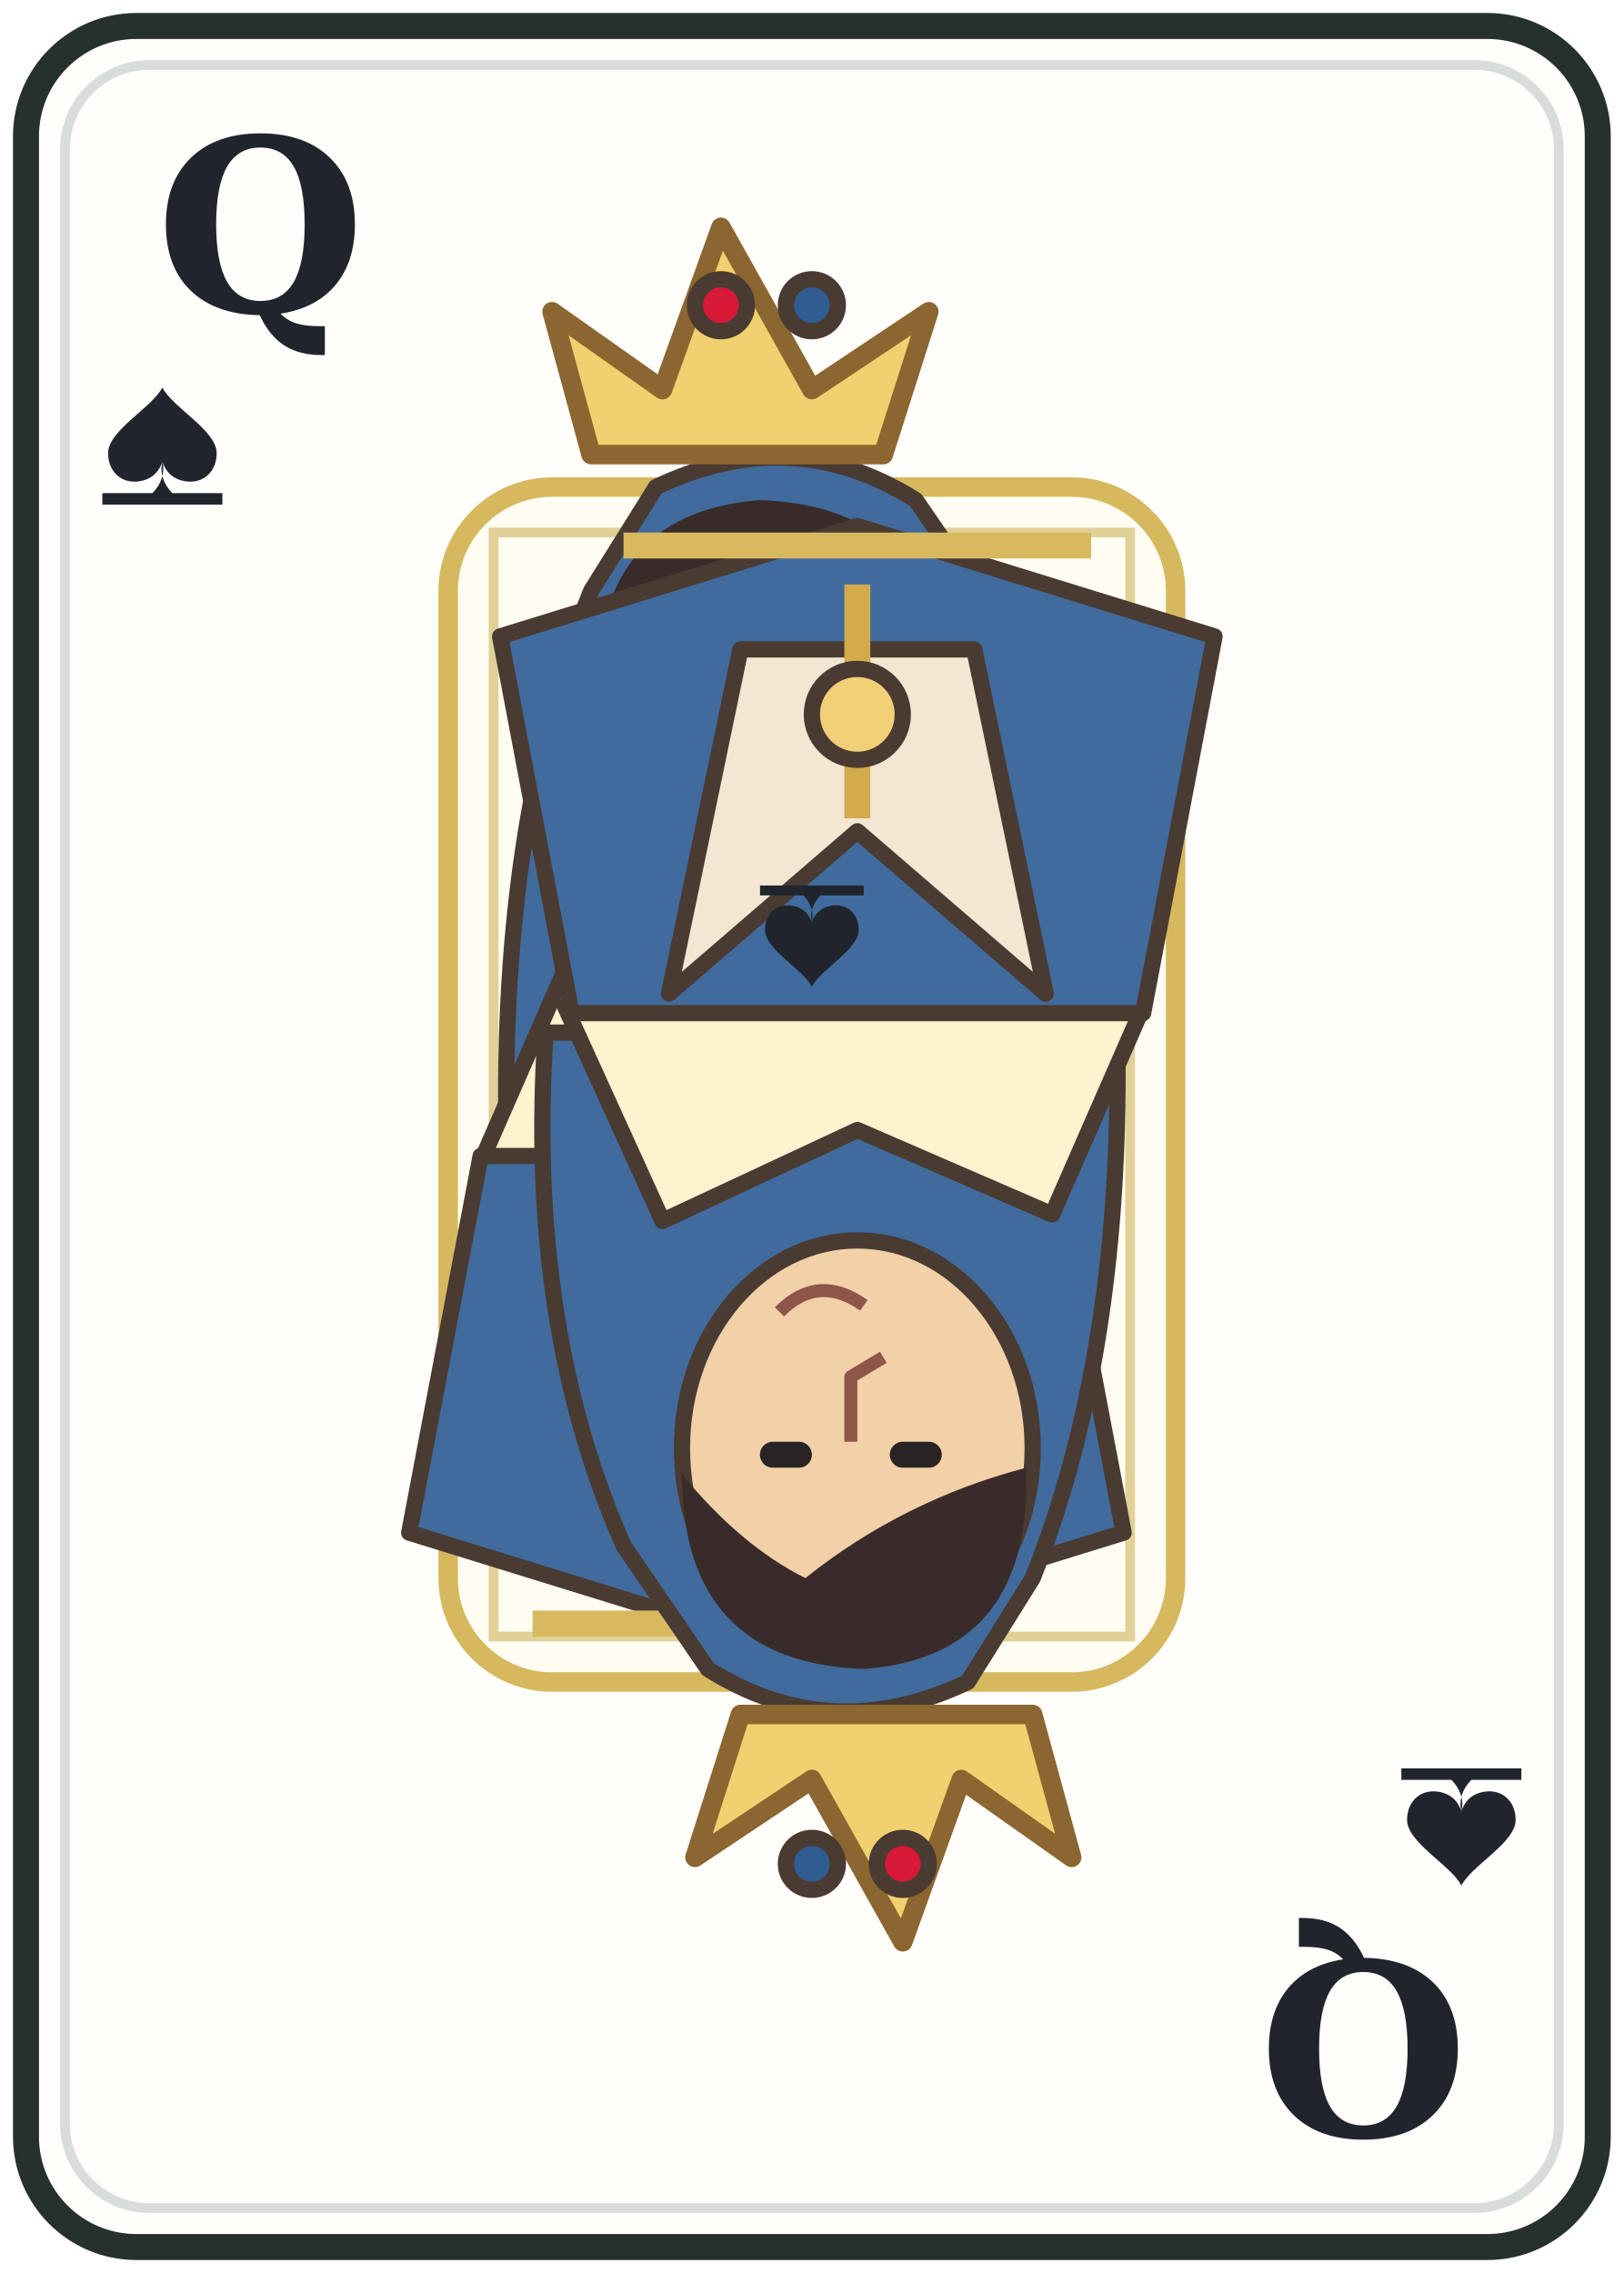
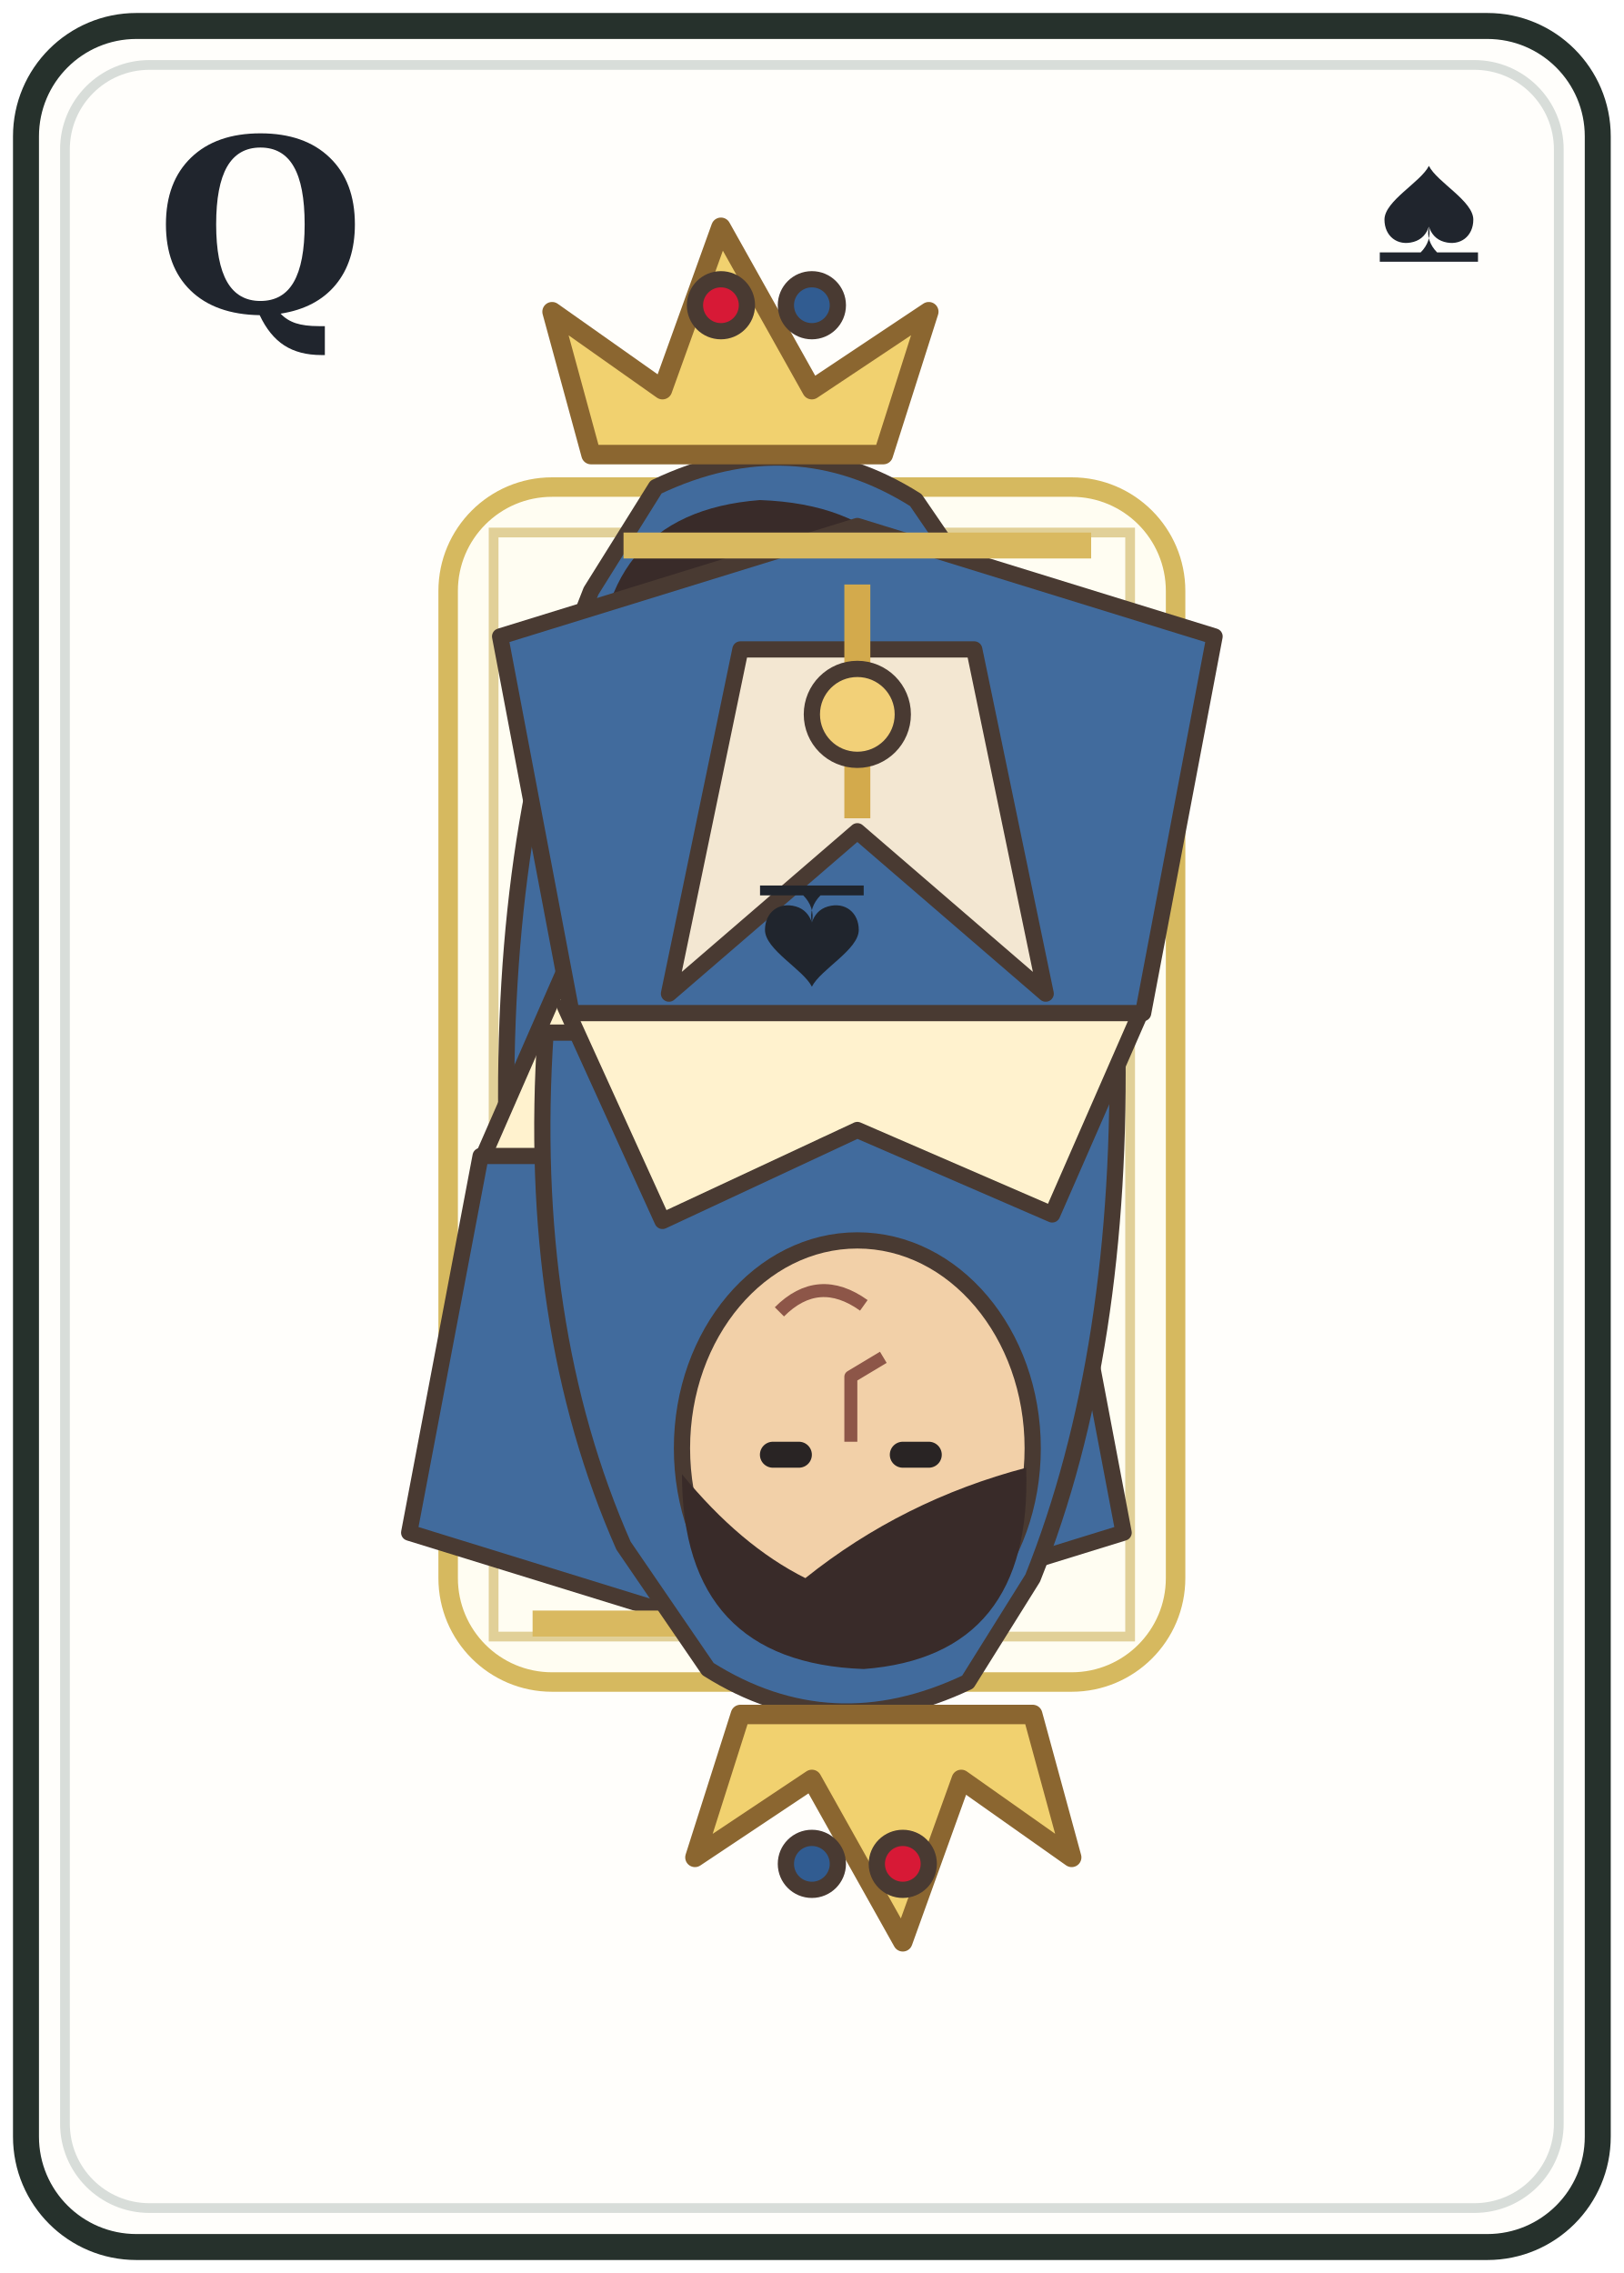
<svg xmlns="http://www.w3.org/2000/svg" width="250" height="350" viewBox="0 0 250 350">
  <rect x="4" y="4" width="242" height="342" rx="17" fill="#fffefb" stroke="#26312c" stroke-width="4" />
  <rect x="10" y="10" width="230" height="330" rx="13" fill="none" stroke="#d8ddd9" stroke-width="1.5" />
  <text x="24" y="48" font-family="DejaVu Serif,serif" font-weight="bold" font-size="37" fill="#20252d">Q</text>
-   <g transform="translate(14.0,59.0) rotate(0 11.0 11.0) scale(0.22)" fill="#20252d">
+   <g transform="translate(211.0,25.0) rotate(0 9.0 9.0) scale(0.18)" fill="#20252d">
    <path d="M50 3C43 17 12 33 12 49c0 14 11 23 25 19 7-2 11-7 13-13 2 8-1 16-7 22H8v8h84v-8H57c-6-6-9-14-7-22 2 6 6 11 13 13 14 4 25-5 25-19C88 33 57 17 50 3Z" />
  </g>
  <rect x="69" y="75" width="112" height="184" rx="16" fill="#fffdf2" stroke="#d6b95f" stroke-width="3" />
  <path d="M76 82h98v170H76z" fill="none" stroke="#e1d098" stroke-width="1.5" />
  <g>
    <g stroke="#493a32" stroke-width="2.5" stroke-linejoin="round">
      <path d="M78 175 Q77 126 91 91 L101 75 Q122 65 141 77 L154 96 Q169 130 166 175Z" fill="#416b9d" />
      <path d="M91 70 85 48l17 12 9-25 14 25 18-12-7 22Z" fill="#f1d16f" stroke="#8b6630" stroke-width="3" />
      <circle cx="111" cy="47" r="4" fill="#d71936" />
      <circle cx="125" cy="47" r="4" fill="#315c91" />
      <ellipse cx="118" cy="111" rx="27" ry="32" fill="#f2d0a8" />
      <path d="M92 108 Q91 79 117 77 Q145 78 145 107 Q136 96 126 91 Q111 103 92 108Z" fill="#392b29" stroke="none" />
      <path d="M107 110h4m16 0h4" stroke="#292424" stroke-width="4" stroke-linecap="round" />
      <path d="M119 112v10l-5 3m3 8q7 5 13-1" fill="none" stroke="#8d5648" stroke-width="2" />
      <path d="M88 147 118 160 148 146 163 179H74Z" fill="#fff2ce" />
      <path d="M74 178h88l11 58-55 17-55-17Z" fill="#416b9d" />
      <path d="m89 181 29 25 29-25-11 53h-36Z" fill="#f3e7d2" />
      <path d="M118 208v36" stroke="#d3aa4c" stroke-width="4" />
      <circle cx="118" cy="224" r="7" fill="#f2d078" />
      <g stroke="none">
        <g transform="translate(115.5,181.5) rotate(0 9.5 9.5) scale(0.19)" fill="#20252d">
          <path d="M50 3C43 17 12 33 12 49c0 14 11 23 25 19 7-2 11-7 13-13 2 8-1 16-7 22H8v8h84v-8H57c-6-6-9-14-7-22 2 6 6 11 13 13 14 4 25-5 25-19C88 33 57 17 50 3Z" />
        </g>
      </g>
      <path d="M82 250h72" stroke="#d9b960" stroke-width="4" />
    </g>
  </g>
  <g transform="rotate(180 125 167)">
    <g stroke="#493a32" stroke-width="2.5" stroke-linejoin="round">
      <path d="M78 175 Q77 126 91 91 L101 75 Q122 65 141 77 L154 96 Q169 130 166 175Z" fill="#416b9d" />
      <path d="M91 70 85 48l17 12 9-25 14 25 18-12-7 22Z" fill="#f1d16f" stroke="#8b6630" stroke-width="3" />
      <circle cx="111" cy="47" r="4" fill="#d71936" />
      <circle cx="125" cy="47" r="4" fill="#315c91" />
      <ellipse cx="118" cy="111" rx="27" ry="32" fill="#f2d0a8" />
      <path d="M92 108 Q91 79 117 77 Q145 78 145 107 Q136 96 126 91 Q111 103 92 108Z" fill="#392b29" stroke="none" />
      <path d="M107 110h4m16 0h4" stroke="#292424" stroke-width="4" stroke-linecap="round" />
      <path d="M119 112v10l-5 3m3 8q7 5 13-1" fill="none" stroke="#8d5648" stroke-width="2" />
      <path d="M88 147 118 160 148 146 163 179H74Z" fill="#fff2ce" />
      <path d="M74 178h88l11 58-55 17-55-17Z" fill="#416b9d" />
      <path d="m89 181 29 25 29-25-11 53h-36Z" fill="#f3e7d2" />
      <path d="M118 208v36" stroke="#d3aa4c" stroke-width="4" />
      <circle cx="118" cy="224" r="7" fill="#f2d078" />
      <g stroke="none">
        <g transform="translate(115.5,181.5) rotate(0 9.5 9.5) scale(0.19)" fill="#20252d">
          <path d="M50 3C43 17 12 33 12 49c0 14 11 23 25 19 7-2 11-7 13-13 2 8-1 16-7 22H8v8h84v-8H57c-6-6-9-14-7-22 2 6 6 11 13 13 14 4 25-5 25-19C88 33 57 17 50 3Z" />
        </g>
      </g>
      <path d="M82 250h72" stroke="#d9b960" stroke-width="4" />
    </g>
  </g>
-   <g transform="rotate(180 125 175)">
-     <text x="24" y="48" font-family="DejaVu Serif,serif" font-weight="bold" font-size="37" fill="#20252d">Q</text>
-     <g transform="translate(14.0,59.0) rotate(0 11.0 11.0) scale(0.22)" fill="#20252d">
-       <path d="M50 3C43 17 12 33 12 49c0 14 11 23 25 19 7-2 11-7 13-13 2 8-1 16-7 22H8v8h84v-8H57c-6-6-9-14-7-22 2 6 6 11 13 13 14 4 25-5 25-19C88 33 57 17 50 3Z" />
-     </g>
-   </g>
</svg>
